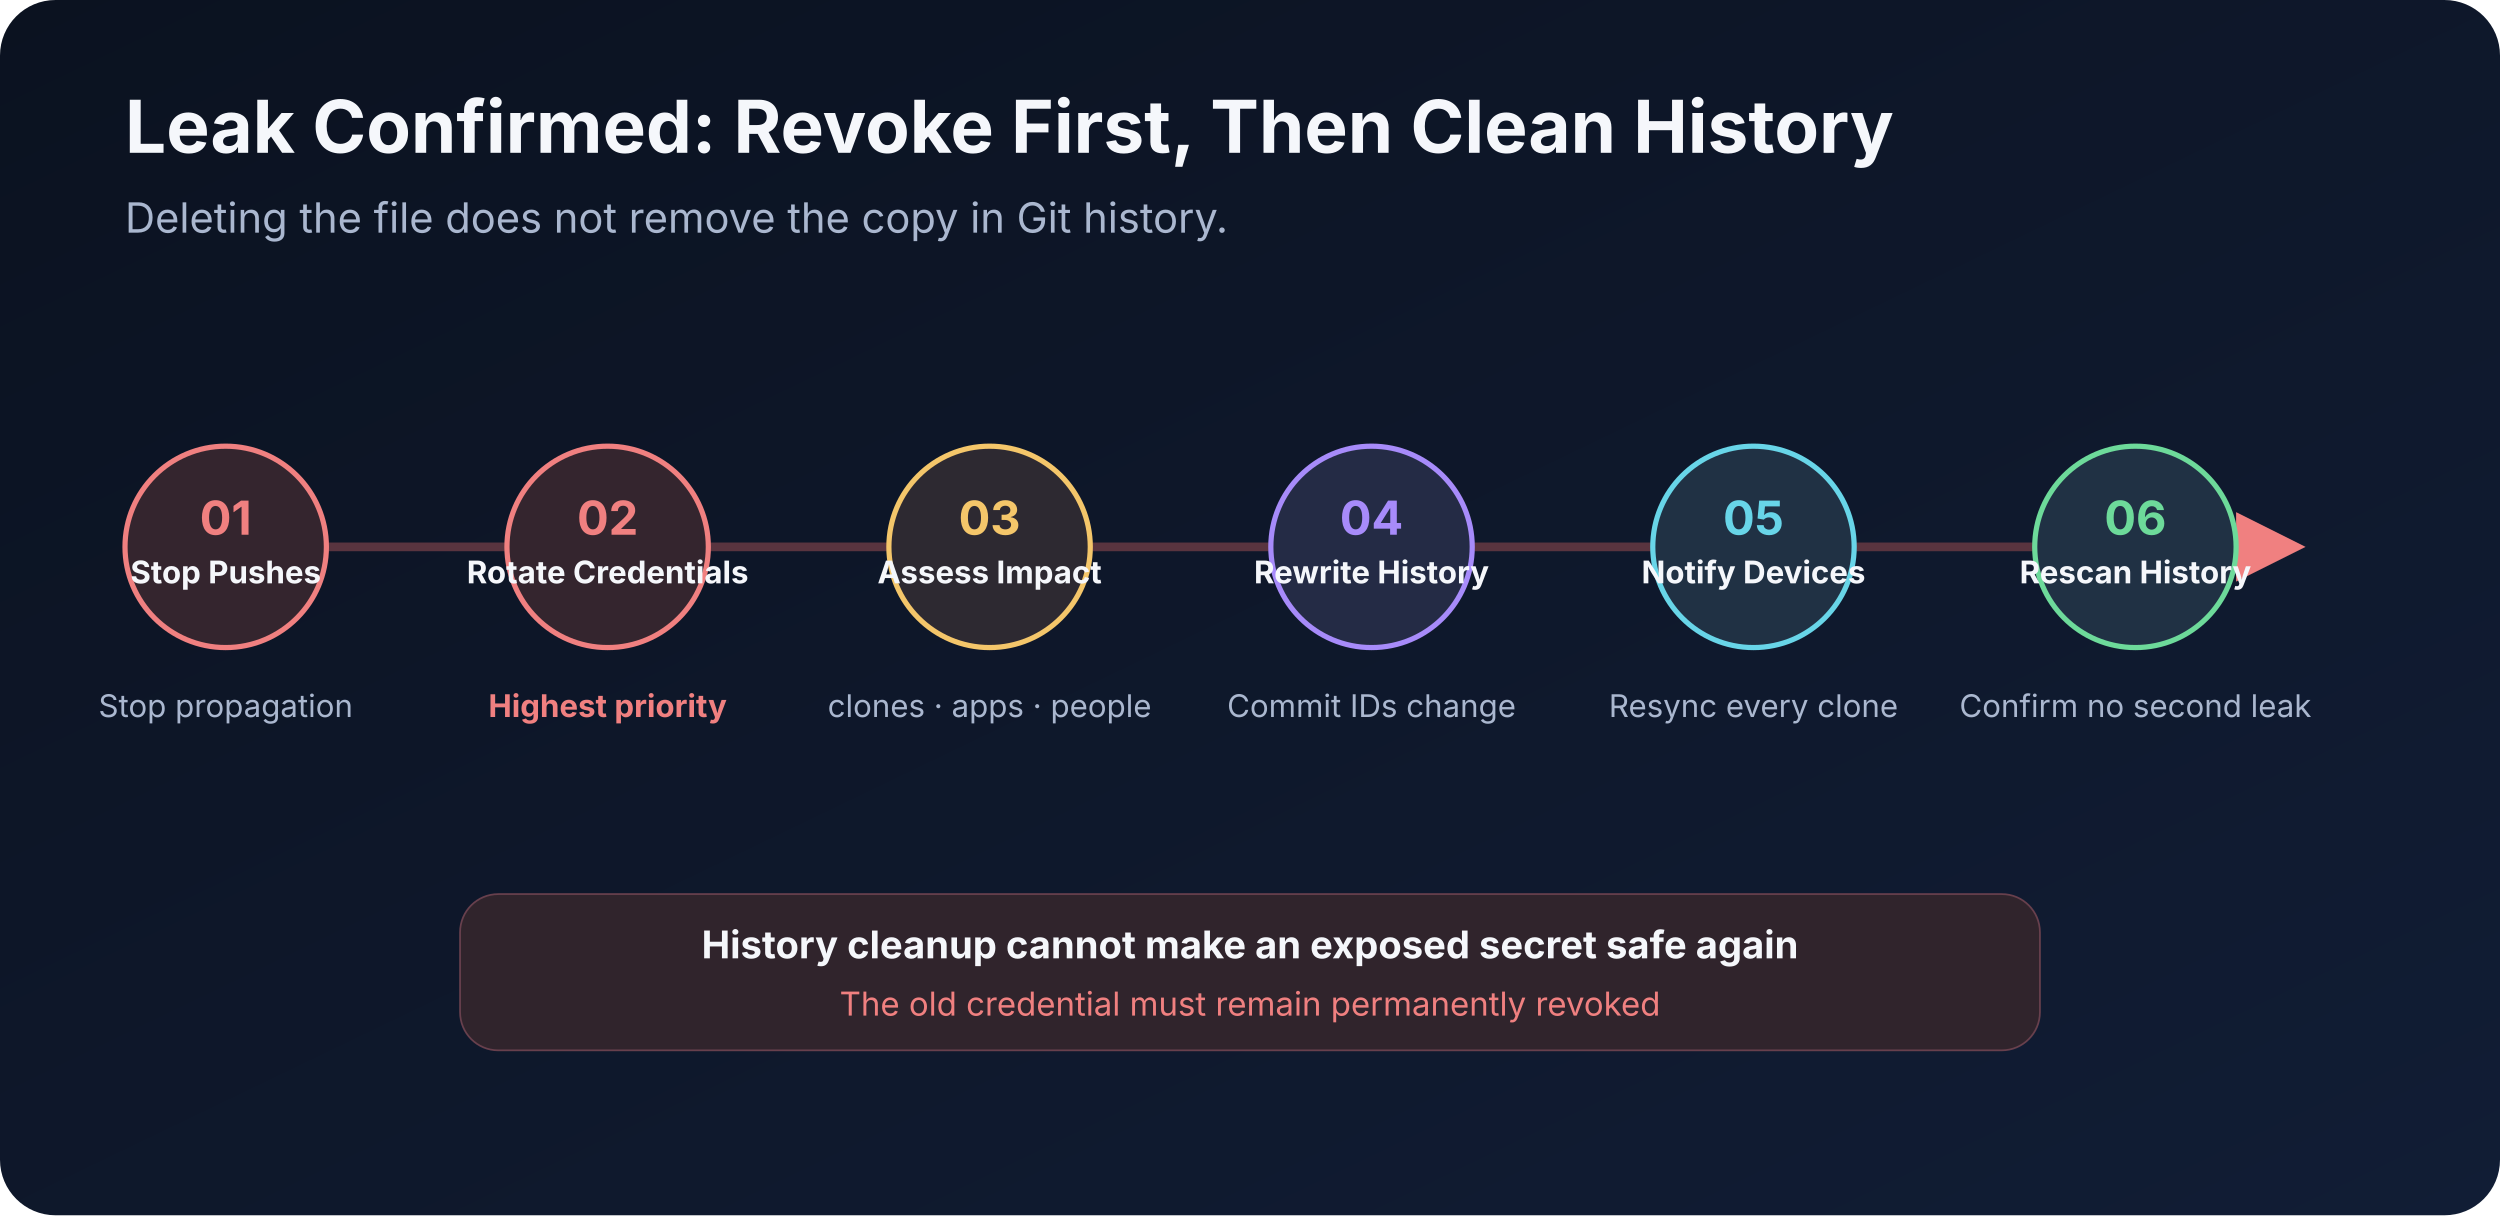
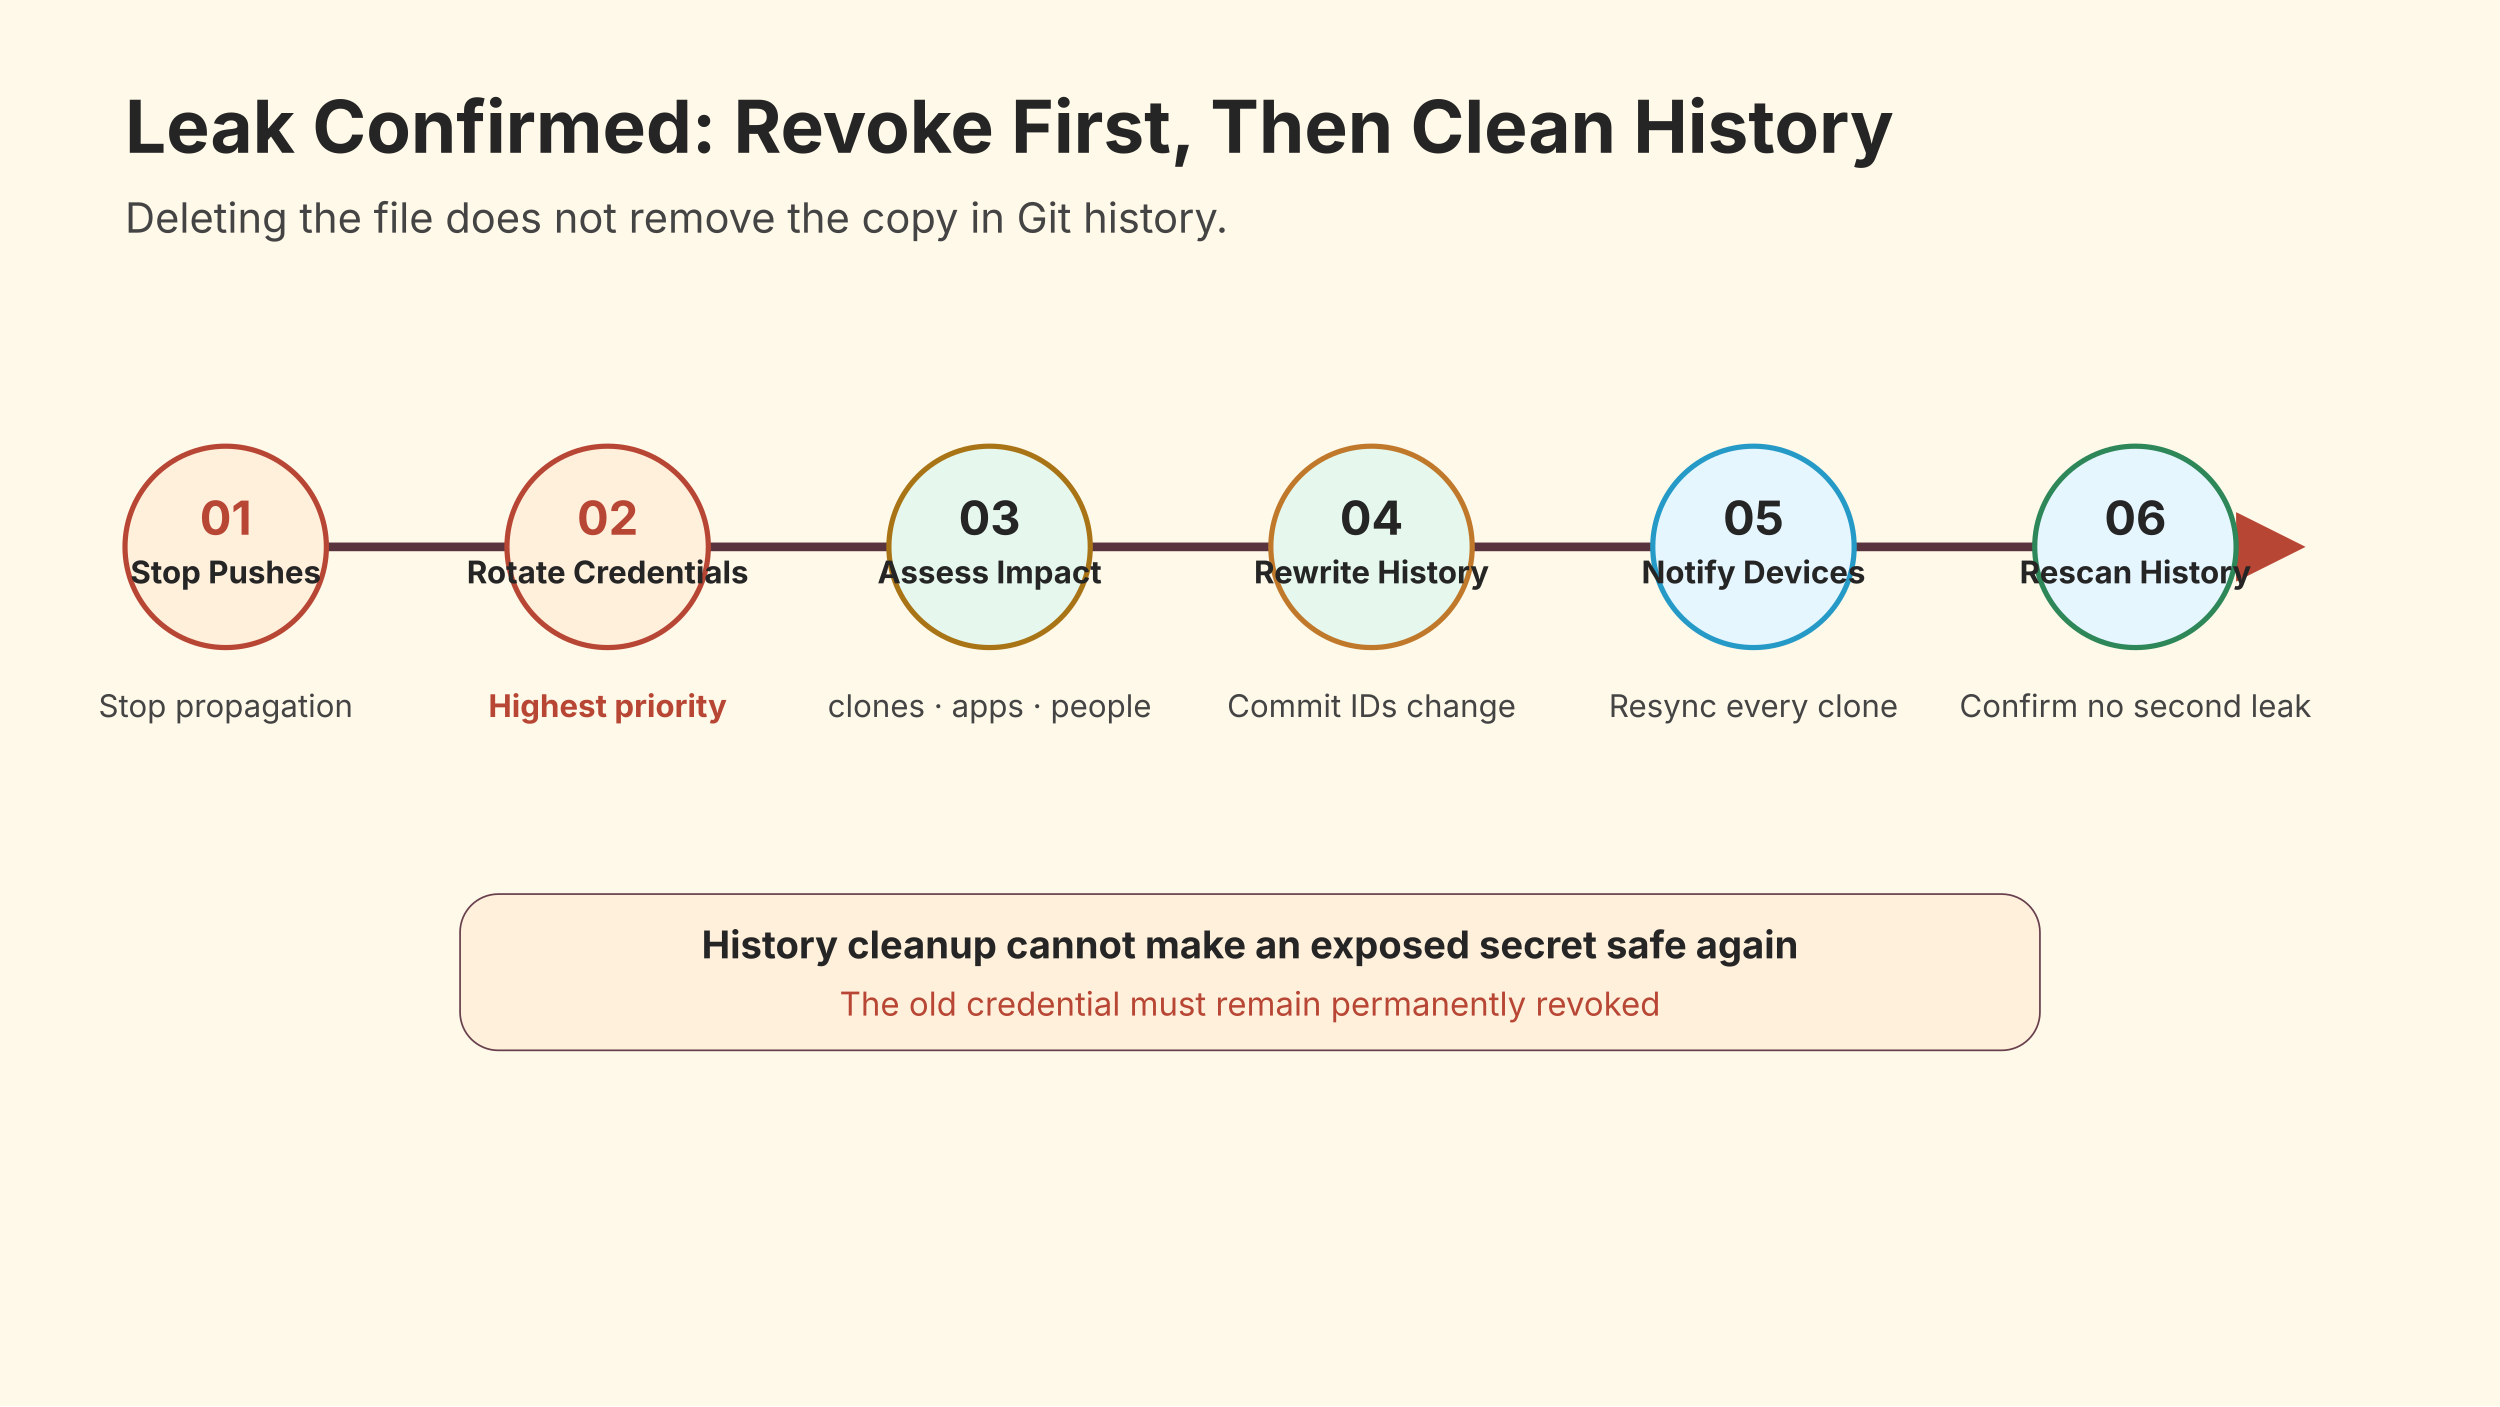
- <svg xmlns="http://www.w3.org/2000/svg" width="1440" height="700" viewBox="0 0 1440 700" role="img" aria-labelledby="title desc">
+ <svg xmlns="http://www.w3.org/2000/svg" width="1200" height="675" viewBox="0 0 1440 810" role="img" aria-labelledby="title desc">
+   <rect width="1440" height="810" fill="#fff9e9" />
  <defs>
    <linearGradient id="bg" x1="0" y1="0" x2="1" y2="1">
-       <stop stop-color="#0b1220" />
-       <stop offset="1" stop-color="#111d35" />
+       <stop stop-color="#fff9e9" />
+       <stop offset="1" stop-color="#fff9e9" />
    </linearGradient>
    <marker id="arrow" viewBox="0 0 10 10" refX="8" refY="5" markerWidth="8" markerHeight="8" orient="auto">
-       <path d="M0 0 10 5 0 10z" fill="#f08080" />
+       <path d="M0 0 10 5 0 10z" fill="#b84634" />
    </marker>
  </defs>
  <rect width="1440" height="700" rx="32" fill="url(#bg)" />
-   <text x="72" y="88" fill="#f5f7fb" font-family="-apple-system,BlinkMacSystemFont,'Segoe UI',sans-serif" font-size="42" font-weight="700">Leak Confirmed: Revoke First, Then Clean History</text>
-   <text x="72" y="134" fill="#aab7cf" font-family="-apple-system,BlinkMacSystemFont,'Segoe UI',sans-serif" font-size="24">Deleting the file does not remove the copy in Git history.</text>
+   <text x="72" y="88" fill="#252525" font-family="-apple-system,BlinkMacSystemFont,'Segoe UI',sans-serif" font-size="42" font-weight="700">Leak Confirmed: Revoke First, Then Clean History</text>
+   <text x="72" y="134" fill="#444444" font-family="-apple-system,BlinkMacSystemFont,'Segoe UI',sans-serif" font-size="24">Deleting the file does not remove the copy in Git history.</text>
  <path d="M105 315H1320" stroke="#59343f" stroke-width="5" marker-end="url(#arrow)" />
  <g font-family="-apple-system,BlinkMacSystemFont,'Segoe UI',sans-serif">
    <g transform="translate(55 225)">
-       <circle cx="75" cy="90" r="58" fill="#34252e" stroke="#f08080" stroke-width="3" />
-       <text x="75" y="83" text-anchor="middle" fill="#f08080" font-size="27" font-weight="700">01</text>
-       <text x="75" y="111" text-anchor="middle" fill="#f5f7fb" font-size="18" font-weight="650">Stop Pushes</text>
-       <text x="75" y="188" text-anchor="middle" fill="#aab7cf" font-size="18">Stop propagation</text>
+       <circle cx="75" cy="90" r="58" fill="#fff0dc" stroke="#b84634" stroke-width="3" />
+       <text x="75" y="83" text-anchor="middle" fill="#b84634" font-size="27" font-weight="700">01</text>
+       <text x="75" y="111" text-anchor="middle" fill="#252525" font-size="18" font-weight="650">Stop Pushes</text>
+       <text x="75" y="188" text-anchor="middle" fill="#444444" font-size="18">Stop propagation</text>
    </g>
    <g transform="translate(275 225)">
-       <circle cx="75" cy="90" r="58" fill="#34252e" stroke="#f08080" stroke-width="3" />
-       <text x="75" y="83" text-anchor="middle" fill="#f08080" font-size="27" font-weight="700">02</text>
-       <text x="75" y="111" text-anchor="middle" fill="#f5f7fb" font-size="18" font-weight="650">Rotate Credentials</text>
-       <text x="75" y="188" text-anchor="middle" fill="#f08080" font-size="18" font-weight="650">Highest priority</text>
+       <circle cx="75" cy="90" r="58" fill="#fff0dc" stroke="#b84634" stroke-width="3" />
+       <text x="75" y="83" text-anchor="middle" fill="#b84634" font-size="27" font-weight="700">02</text>
+       <text x="75" y="111" text-anchor="middle" fill="#252525" font-size="18" font-weight="650">Rotate Credentials</text>
+       <text x="75" y="188" text-anchor="middle" fill="#b84634" font-size="18" font-weight="650">Highest priority</text>
    </g>
    <g transform="translate(495 225)">
-       <circle cx="75" cy="90" r="58" fill="#2d2931" stroke="#f4c66a" stroke-width="3" />
-       <text x="75" y="83" text-anchor="middle" fill="#f4c66a" font-size="27" font-weight="700">03</text>
-       <text x="75" y="111" text-anchor="middle" fill="#f5f7fb" font-size="18" font-weight="650">Assess Impact</text>
-       <text x="75" y="188" text-anchor="middle" fill="#aab7cf" font-size="18">clones · apps · people</text>
+       <circle cx="75" cy="90" r="58" fill="#e6f8ed" stroke="#a97416" stroke-width="3" />
+       <text x="75" y="83" text-anchor="middle" fill="#252525" font-size="27" font-weight="700">03</text>
+       <text x="75" y="111" text-anchor="middle" fill="#252525" font-size="18" font-weight="650">Assess Impact</text>
+       <text x="75" y="188" text-anchor="middle" fill="#444444" font-size="18">clones · apps · people</text>
    </g>
    <g transform="translate(715 225)">
-       <circle cx="75" cy="90" r="58" fill="#242b45" stroke="#a78bfa" stroke-width="3" />
-       <text x="75" y="83" text-anchor="middle" fill="#a78bfa" font-size="27" font-weight="700">04</text>
-       <text x="75" y="111" text-anchor="middle" fill="#f5f7fb" font-size="18" font-weight="650">Rewrite History</text>
-       <text x="75" y="188" text-anchor="middle" fill="#aab7cf" font-size="18">Commit IDs change</text>
+       <circle cx="75" cy="90" r="58" fill="#e6f8ed" stroke="#c0792b" stroke-width="3" />
+       <text x="75" y="83" text-anchor="middle" fill="#252525" font-size="27" font-weight="700">04</text>
+       <text x="75" y="111" text-anchor="middle" fill="#252525" font-size="18" font-weight="650">Rewrite History</text>
+       <text x="75" y="188" text-anchor="middle" fill="#444444" font-size="18">Commit IDs change</text>
    </g>
    <g transform="translate(935 225)">
-       <circle cx="75" cy="90" r="58" fill="#203144" stroke="#68d5e8" stroke-width="3" />
-       <text x="75" y="83" text-anchor="middle" fill="#68d5e8" font-size="27" font-weight="700">05</text>
-       <text x="75" y="111" text-anchor="middle" fill="#f5f7fb" font-size="18" font-weight="650">Notify Devices</text>
-       <text x="75" y="188" text-anchor="middle" fill="#aab7cf" font-size="18">Resync every clone</text>
+       <circle cx="75" cy="90" r="58" fill="#e6f6ff" stroke="#269ac7" stroke-width="3" />
+       <text x="75" y="83" text-anchor="middle" fill="#252525" font-size="27" font-weight="700">05</text>
+       <text x="75" y="111" text-anchor="middle" fill="#252525" font-size="18" font-weight="650">Notify Devices</text>
+       <text x="75" y="188" text-anchor="middle" fill="#444444" font-size="18">Resync every clone</text>
    </g>
    <g transform="translate(1155 225)">
-       <circle cx="75" cy="90" r="58" fill="#203144" stroke="#6dda9a" stroke-width="3" />
-       <text x="75" y="83" text-anchor="middle" fill="#6dda9a" font-size="27" font-weight="700">06</text>
-       <text x="75" y="111" text-anchor="middle" fill="#f5f7fb" font-size="18" font-weight="650">Rescan History</text>
-       <text x="75" y="188" text-anchor="middle" fill="#aab7cf" font-size="18">Confirm no second leak</text>
+       <circle cx="75" cy="90" r="58" fill="#e6f6ff" stroke="#2d8758" stroke-width="3" />
+       <text x="75" y="83" text-anchor="middle" fill="#252525" font-size="27" font-weight="700">06</text>
+       <text x="75" y="111" text-anchor="middle" fill="#252525" font-size="18" font-weight="650">Rescan History</text>
+       <text x="75" y="188" text-anchor="middle" fill="#444444" font-size="18">Confirm no second leak</text>
    </g>
  </g>
-   <rect x="265" y="515" width="910" height="90" rx="22" fill="#30242c" stroke="#68404d" />
-   <text x="720" y="552" text-anchor="middle" fill="#f5f7fb" font-family="-apple-system,BlinkMacSystemFont,'Segoe UI',sans-serif" font-size="22" font-weight="650">History cleanup cannot make an exposed secret safe again</text>
-   <text x="720" y="585" text-anchor="middle" fill="#f08080" font-family="-apple-system,BlinkMacSystemFont,'Segoe UI',sans-serif" font-size="19">The old credential must remain permanently revoked</text>
+   <rect x="265" y="515" width="910" height="90" rx="22" fill="#fff0dc" stroke="#68404d" />
+   <text x="720" y="552" text-anchor="middle" fill="#252525" font-family="-apple-system,BlinkMacSystemFont,'Segoe UI',sans-serif" font-size="22" font-weight="650">History cleanup cannot make an exposed secret safe again</text>
+   <text x="720" y="585" text-anchor="middle" fill="#b84634" font-family="-apple-system,BlinkMacSystemFont,'Segoe UI',sans-serif" font-size="19">The old credential must remain permanently revoked</text>
</svg>
